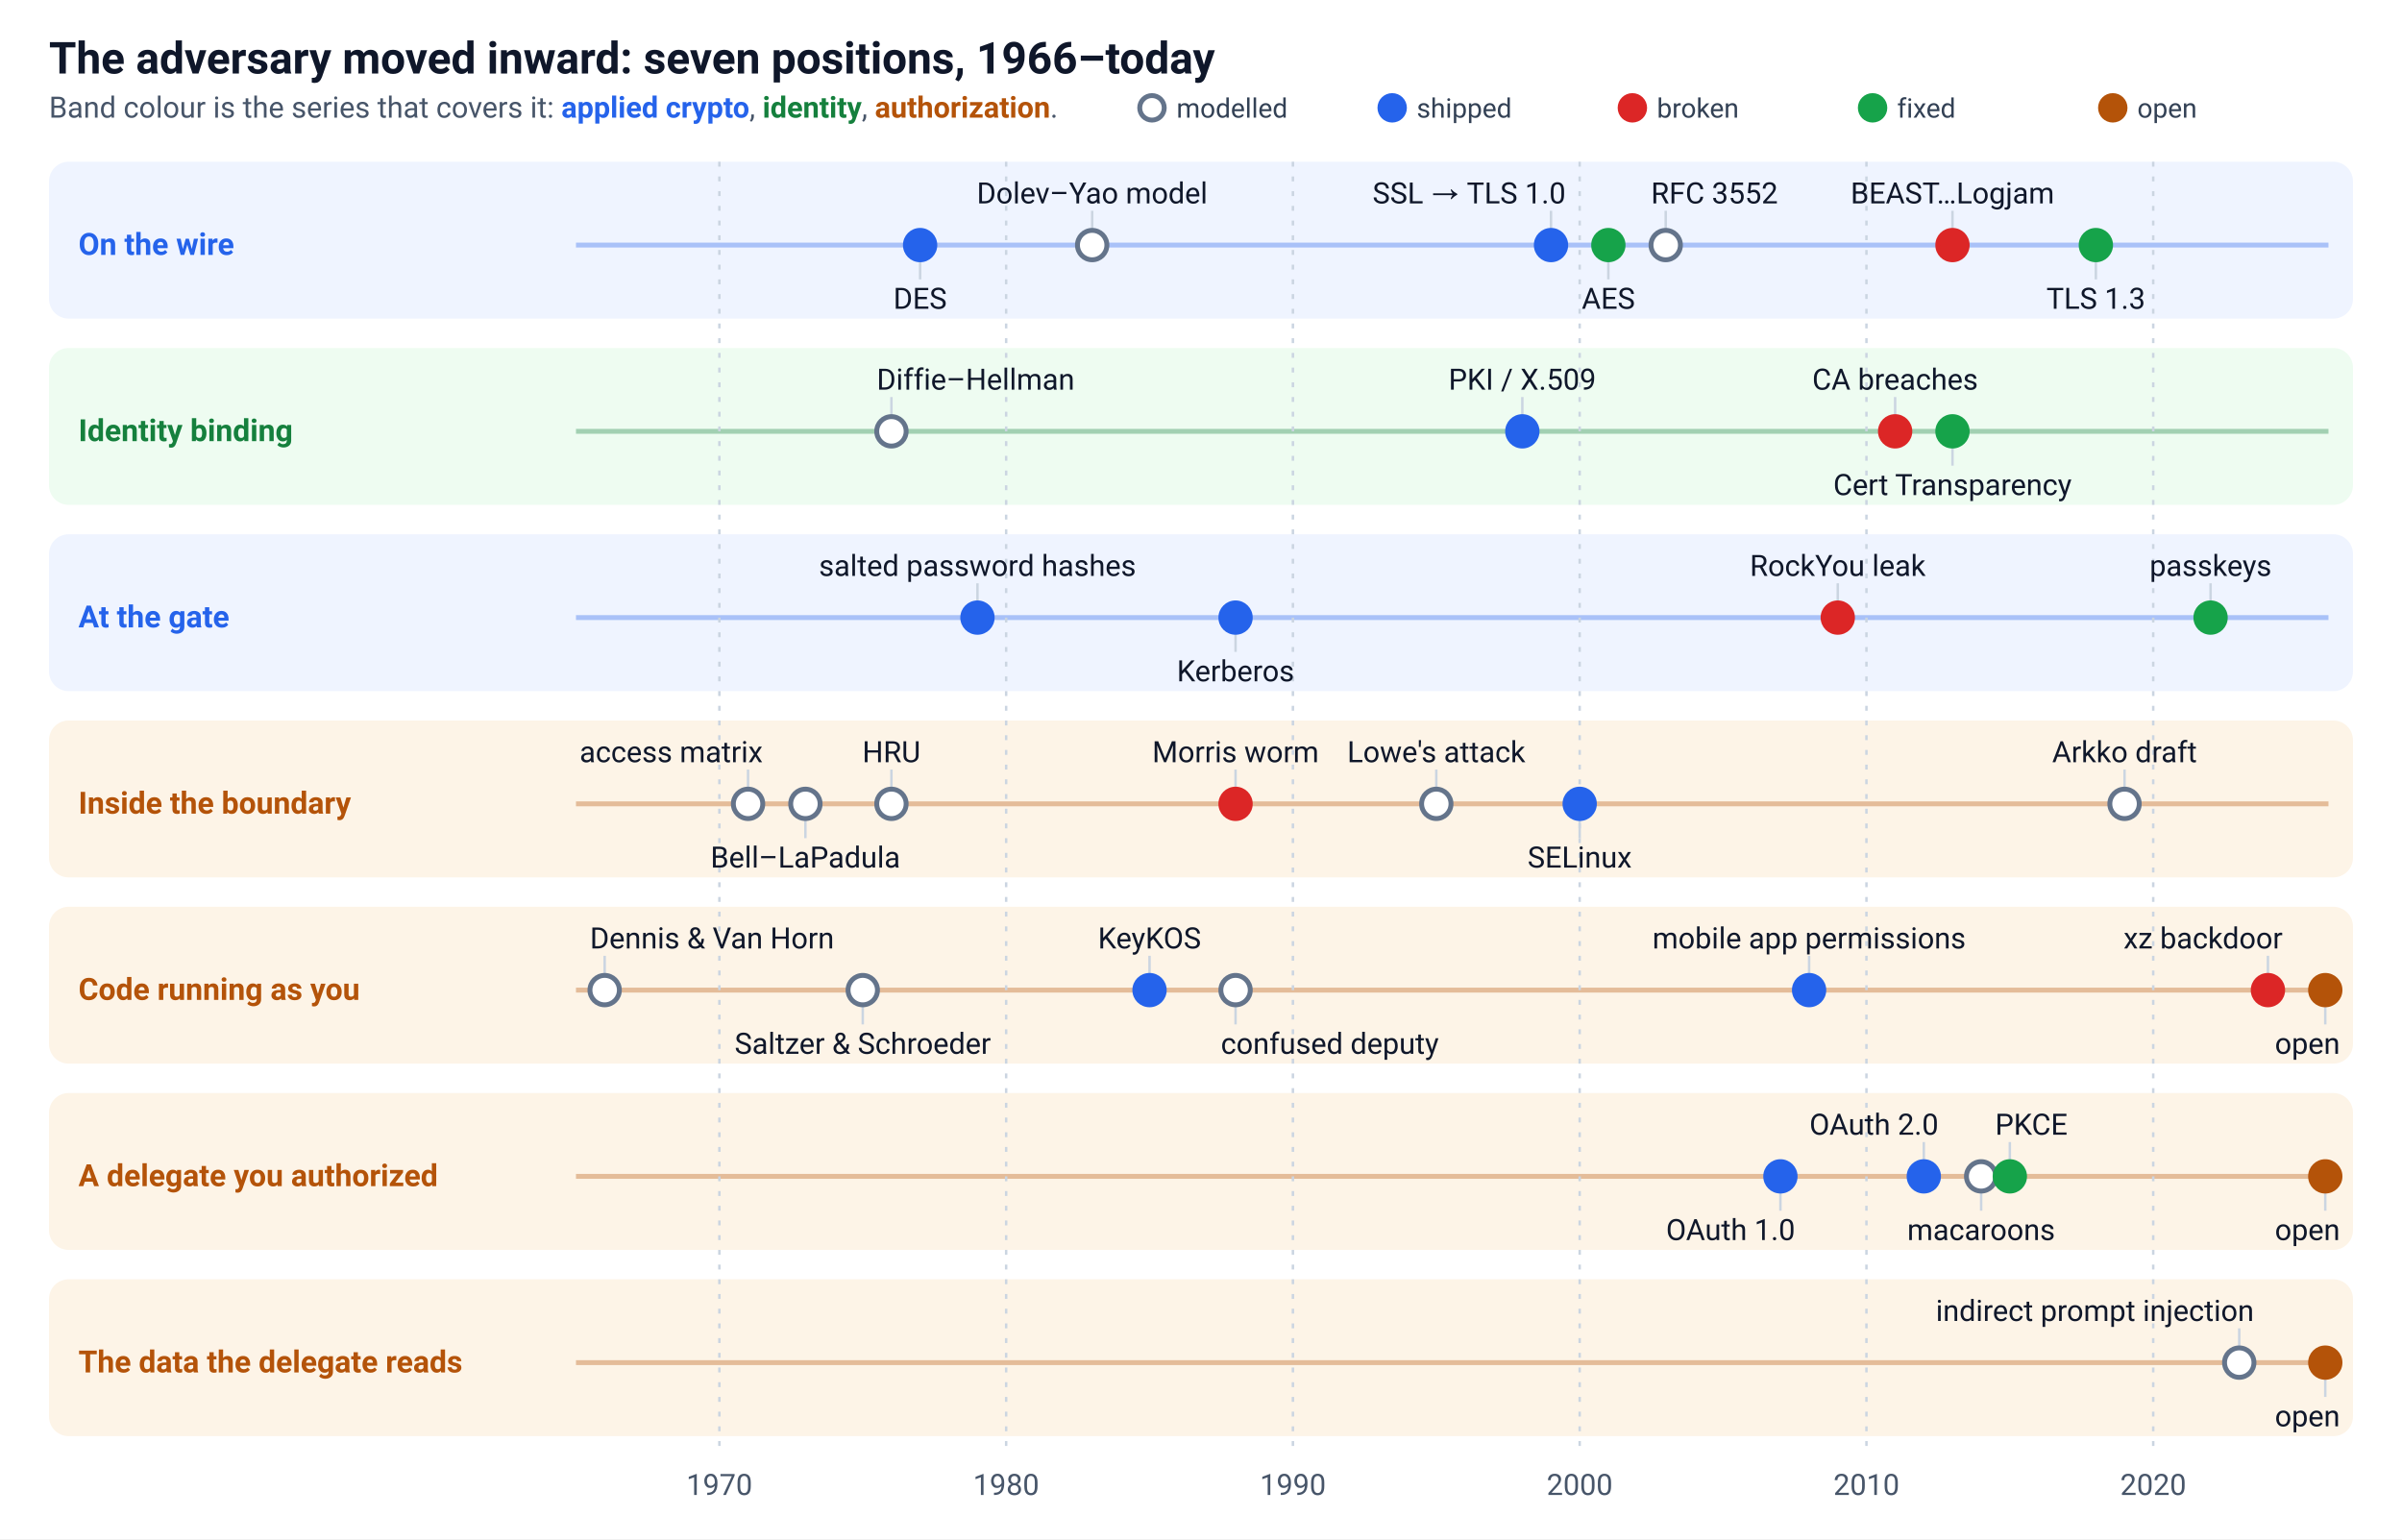
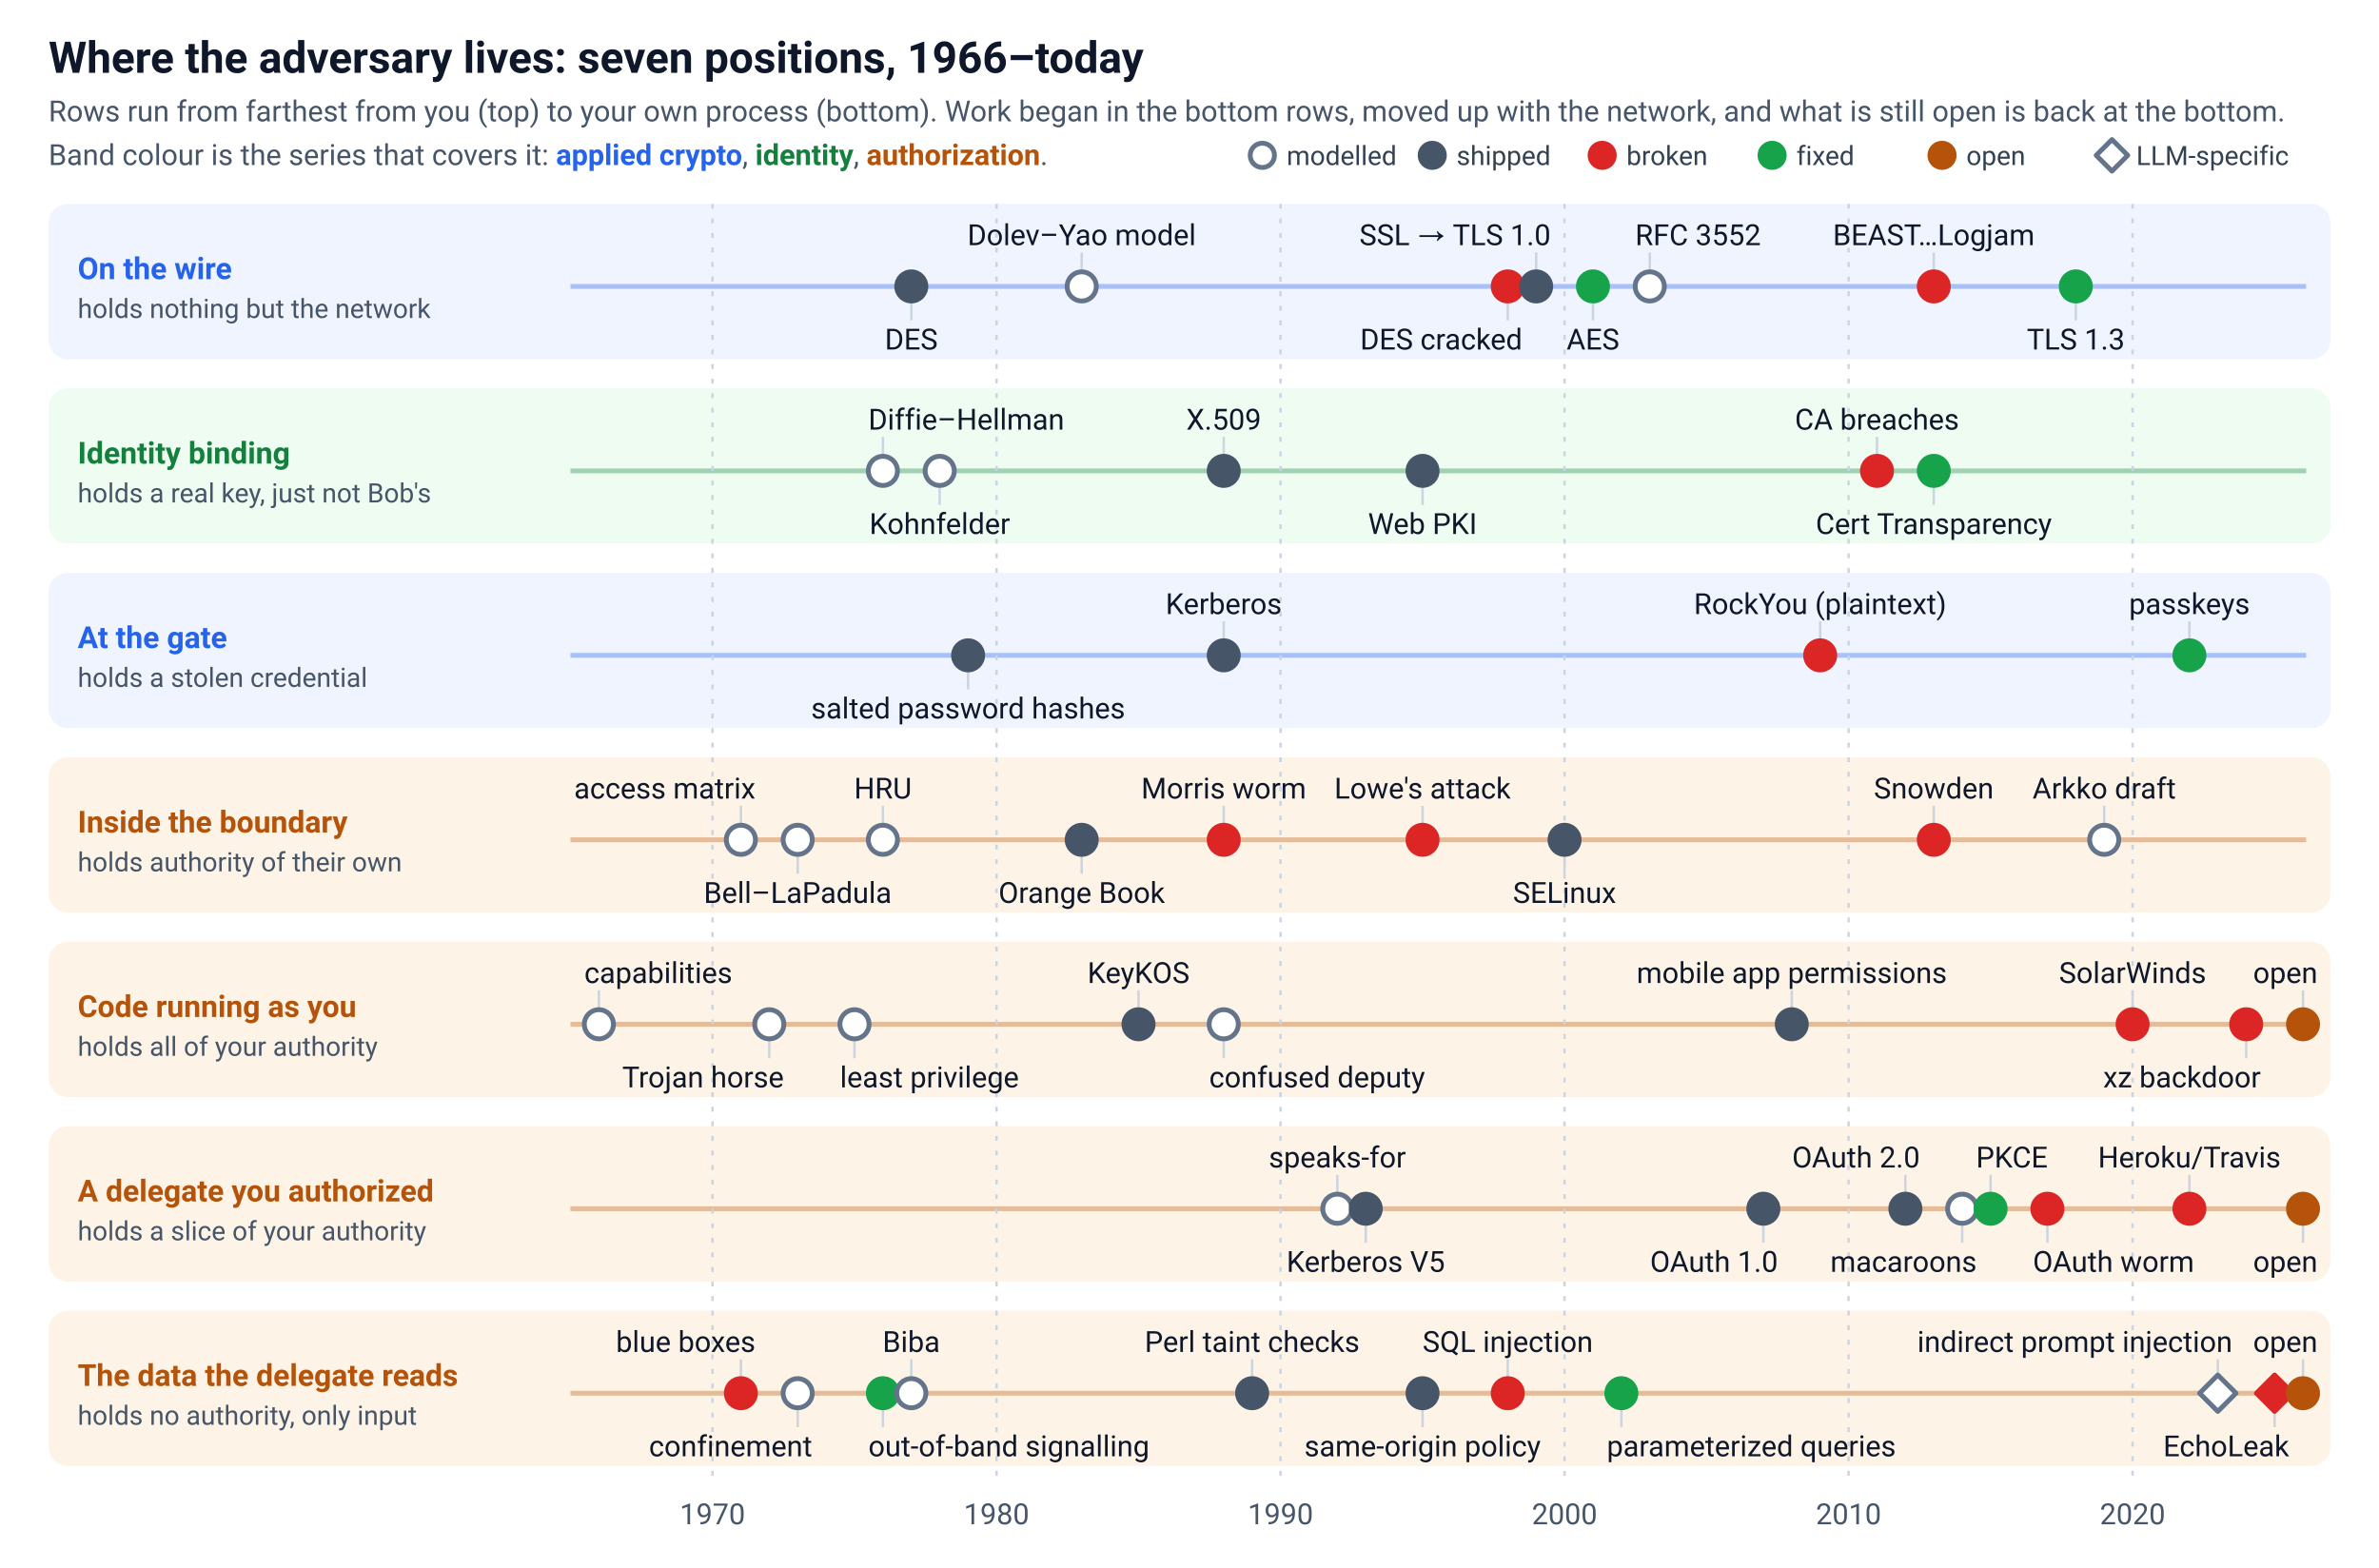
- <svg xmlns="http://www.w3.org/2000/svg" viewBox="0 0 980 628" font-family="-apple-system,Segoe UI,Roboto,Helvetica,Arial,sans-serif">
-   <rect x="0" y="0" width="980" height="628" fill="#ffffff" />
-   <text x="20" y="30" font-size="18" font-weight="700" fill="#0f172a">The adversary moved inward: seven positions, 1966–today</text>
-   <text x="20" y="48" font-size="12" fill="#475569">Band colour is the series that covers it: <tspan fill="#2563eb" font-weight="700">applied crypto</tspan>, <tspan fill="#15803d" font-weight="700">identity</tspan>, <tspan fill="#b45309" font-weight="700">authorization</tspan>.</text>
-   <rect x="20" y="66" width="940" height="64" rx="8" fill="#eff4ff" />
-   <text x="32" y="104" font-size="12.5" font-weight="700" fill="#2563eb">On the wire</text>
-   <line x1="235" y1="100" x2="950" y2="100" stroke="#2563eb" stroke-opacity="0.35" stroke-width="2" />
-   <rect x="20" y="142" width="940" height="64" rx="8" fill="#eefcf1" />
-   <text x="32" y="180" font-size="12.5" font-weight="700" fill="#15803d">Identity binding</text>
-   <line x1="235" y1="176" x2="950" y2="176" stroke="#15803d" stroke-opacity="0.35" stroke-width="2" />
-   <rect x="20" y="218" width="940" height="64" rx="8" fill="#eff4ff" />
-   <text x="32" y="256" font-size="12.5" font-weight="700" fill="#2563eb">At the gate</text>
-   <line x1="235" y1="252" x2="950" y2="252" stroke="#2563eb" stroke-opacity="0.35" stroke-width="2" />
-   <rect x="20" y="294" width="940" height="64" rx="8" fill="#fdf4e7" />
-   <text x="32" y="332" font-size="12.5" font-weight="700" fill="#b45309">Inside the boundary</text>
-   <line x1="235" y1="328" x2="950" y2="328" stroke="#b45309" stroke-opacity="0.35" stroke-width="2" />
-   <rect x="20" y="370" width="940" height="64" rx="8" fill="#fdf4e7" />
-   <text x="32" y="408" font-size="12.5" font-weight="700" fill="#b45309">Code running as you</text>
-   <line x1="235" y1="404" x2="950" y2="404" stroke="#b45309" stroke-opacity="0.35" stroke-width="2" />
-   <rect x="20" y="446" width="940" height="64" rx="8" fill="#fdf4e7" />
-   <text x="32" y="484" font-size="12.5" font-weight="700" fill="#b45309">A delegate you authorized</text>
-   <line x1="235" y1="480" x2="950" y2="480" stroke="#b45309" stroke-opacity="0.35" stroke-width="2" />
-   <rect x="20" y="522" width="940" height="64" rx="8" fill="#fdf4e7" />
-   <text x="32" y="560" font-size="12.5" font-weight="700" fill="#b45309">The data the delegate reads</text>
-   <line x1="235" y1="556" x2="950" y2="556" stroke="#b45309" stroke-opacity="0.35" stroke-width="2" />
-   <line x1="293.5" y1="66" x2="293.5" y2="590" stroke="#cbd5e1" stroke-width="1" stroke-dasharray="2,4" />
-   <text x="293.5" y="610" font-size="12" fill="#475569" text-anchor="middle">1970</text>
-   <line x1="410.5" y1="66" x2="410.5" y2="590" stroke="#cbd5e1" stroke-width="1" stroke-dasharray="2,4" />
-   <text x="410.5" y="610" font-size="12" fill="#475569" text-anchor="middle">1980</text>
-   <line x1="527.5" y1="66" x2="527.5" y2="590" stroke="#cbd5e1" stroke-width="1" stroke-dasharray="2,4" />
-   <text x="527.5" y="610" font-size="12" fill="#475569" text-anchor="middle">1990</text>
-   <line x1="644.5" y1="66" x2="644.5" y2="590" stroke="#cbd5e1" stroke-width="1" stroke-dasharray="2,4" />
-   <text x="644.5" y="610" font-size="12" fill="#475569" text-anchor="middle">2000</text>
-   <line x1="761.5" y1="66" x2="761.5" y2="590" stroke="#cbd5e1" stroke-width="1" stroke-dasharray="2,4" />
-   <text x="761.5" y="610" font-size="12" fill="#475569" text-anchor="middle">2010</text>
-   <line x1="878.5" y1="66" x2="878.5" y2="590" stroke="#cbd5e1" stroke-width="1" stroke-dasharray="2,4" />
-   <text x="878.5" y="610" font-size="12" fill="#475569" text-anchor="middle">2020</text>
-   <line x1="375.4" y1="106" x2="375.4" y2="114" stroke="#cbd5e1" stroke-width="1" />
-   <circle cx="375.4" cy="100" r="6" fill="#2563eb" stroke="#2563eb" stroke-width="2" />
-   <text x="375.4" y="126" font-size="12" fill="#0f172a" text-anchor="middle">DES</text>
-   <line x1="445.6" y1="94" x2="445.6" y2="86" stroke="#cbd5e1" stroke-width="1" />
-   <circle cx="445.6" cy="100" r="6" fill="#ffffff" stroke="#64748b" stroke-width="2" />
-   <text x="445.6" y="83" font-size="12" fill="#0f172a" text-anchor="middle">Dolev–Yao model</text>
-   <line x1="632.8" y1="94" x2="632.8" y2="86" stroke="#cbd5e1" stroke-width="1" />
-   <circle cx="632.8" cy="100" r="6" fill="#2563eb" stroke="#2563eb" stroke-width="2" />
-   <text x="638.8" y="83" font-size="12" fill="#0f172a" text-anchor="end">SSL → TLS 1.0</text>
-   <line x1="656.2" y1="106" x2="656.2" y2="114" stroke="#cbd5e1" stroke-width="1" />
-   <circle cx="656.2" cy="100" r="6" fill="#16a34a" stroke="#16a34a" stroke-width="2" />
-   <text x="656.2" y="126" font-size="12" fill="#0f172a" text-anchor="middle">AES</text>
-   <line x1="679.6" y1="94" x2="679.6" y2="86" stroke="#cbd5e1" stroke-width="1" />
-   <circle cx="679.6" cy="100" r="6" fill="#ffffff" stroke="#64748b" stroke-width="2" />
-   <text x="673.6" y="83" font-size="12" fill="#0f172a" text-anchor="start">RFC 3552</text>
-   <line x1="796.6" y1="94" x2="796.6" y2="86" stroke="#cbd5e1" stroke-width="1" />
-   <circle cx="796.6" cy="100" r="6" fill="#dc2626" stroke="#dc2626" stroke-width="2" />
-   <text x="796.6" y="83" font-size="12" fill="#0f172a" text-anchor="middle">BEAST…Logjam</text>
-   <line x1="855.1" y1="106" x2="855.1" y2="114" stroke="#cbd5e1" stroke-width="1" />
-   <circle cx="855.1" cy="100" r="6" fill="#16a34a" stroke="#16a34a" stroke-width="2" />
-   <text x="855.1" y="126" font-size="12" fill="#0f172a" text-anchor="middle">TLS 1.3</text>
-   <line x1="363.7" y1="170" x2="363.7" y2="162" stroke="#cbd5e1" stroke-width="1" />
-   <circle cx="363.7" cy="176" r="6" fill="#ffffff" stroke="#64748b" stroke-width="2" />
-   <text x="357.7" y="159" font-size="12" fill="#0f172a" text-anchor="start">Diffie–Hellman</text>
-   <line x1="621.1" y1="170" x2="621.1" y2="162" stroke="#cbd5e1" stroke-width="1" />
-   <circle cx="621.1" cy="176" r="6" fill="#2563eb" stroke="#2563eb" stroke-width="2" />
-   <text x="621.1" y="159" font-size="12" fill="#0f172a" text-anchor="middle">PKI / X.509</text>
-   <line x1="773.2" y1="170" x2="773.2" y2="162" stroke="#cbd5e1" stroke-width="1" />
-   <circle cx="773.2" cy="176" r="6" fill="#dc2626" stroke="#dc2626" stroke-width="2" />
-   <text x="773.2" y="159" font-size="12" fill="#0f172a" text-anchor="middle">CA breaches</text>
-   <line x1="796.6" y1="182" x2="796.6" y2="190" stroke="#cbd5e1" stroke-width="1" />
-   <circle cx="796.6" cy="176" r="6" fill="#16a34a" stroke="#16a34a" stroke-width="2" />
-   <text x="796.6" y="202" font-size="12" fill="#0f172a" text-anchor="middle">Cert Transparency</text>
-   <line x1="398.8" y1="246" x2="398.8" y2="238" stroke="#cbd5e1" stroke-width="1" />
-   <circle cx="398.8" cy="252" r="6" fill="#2563eb" stroke="#2563eb" stroke-width="2" />
-   <text x="398.8" y="235" font-size="12" fill="#0f172a" text-anchor="middle">salted password hashes</text>
-   <line x1="504.1" y1="258" x2="504.1" y2="266" stroke="#cbd5e1" stroke-width="1" />
-   <circle cx="504.1" cy="252" r="6" fill="#2563eb" stroke="#2563eb" stroke-width="2" />
-   <text x="504.1" y="278" font-size="12" fill="#0f172a" text-anchor="middle">Kerberos</text>
-   <line x1="749.8" y1="246" x2="749.8" y2="238" stroke="#cbd5e1" stroke-width="1" />
-   <circle cx="749.8" cy="252" r="6" fill="#dc2626" stroke="#dc2626" stroke-width="2" />
-   <text x="749.8" y="235" font-size="12" fill="#0f172a" text-anchor="middle">RockYou leak</text>
-   <line x1="901.9" y1="246" x2="901.9" y2="238" stroke="#cbd5e1" stroke-width="1" />
-   <circle cx="901.9" cy="252" r="6" fill="#16a34a" stroke="#16a34a" stroke-width="2" />
-   <text x="901.9" y="235" font-size="12" fill="#0f172a" text-anchor="middle">passkeys</text>
-   <line x1="305.2" y1="322" x2="305.2" y2="314" stroke="#cbd5e1" stroke-width="1" />
-   <circle cx="305.2" cy="328" r="6" fill="#ffffff" stroke="#64748b" stroke-width="2" />
-   <text x="311.2" y="311" font-size="12" fill="#0f172a" text-anchor="end">access matrix</text>
-   <line x1="328.6" y1="334" x2="328.6" y2="342" stroke="#cbd5e1" stroke-width="1" />
-   <circle cx="328.6" cy="328" r="6" fill="#ffffff" stroke="#64748b" stroke-width="2" />
-   <text x="328.6" y="354" font-size="12" fill="#0f172a" text-anchor="middle">Bell–LaPadula</text>
-   <line x1="363.7" y1="322" x2="363.7" y2="314" stroke="#cbd5e1" stroke-width="1" />
-   <circle cx="363.7" cy="328" r="6" fill="#ffffff" stroke="#64748b" stroke-width="2" />
-   <text x="363.7" y="311" font-size="12" fill="#0f172a" text-anchor="middle">HRU</text>
-   <line x1="504.1" y1="322" x2="504.1" y2="314" stroke="#cbd5e1" stroke-width="1" />
-   <circle cx="504.1" cy="328" r="6" fill="#dc2626" stroke="#dc2626" stroke-width="2" />
-   <text x="504.1" y="311" font-size="12" fill="#0f172a" text-anchor="middle">Morris worm</text>
-   <line x1="586.0" y1="322" x2="586.0" y2="314" stroke="#cbd5e1" stroke-width="1" />
-   <circle cx="586.0" cy="328" r="6" fill="#ffffff" stroke="#64748b" stroke-width="2" />
-   <text x="586.0" y="311" font-size="12" fill="#0f172a" text-anchor="middle">Lowe's attack</text>
-   <line x1="644.5" y1="334" x2="644.5" y2="342" stroke="#cbd5e1" stroke-width="1" />
-   <circle cx="644.5" cy="328" r="6" fill="#2563eb" stroke="#2563eb" stroke-width="2" />
-   <text x="644.5" y="354" font-size="12" fill="#0f172a" text-anchor="middle">SELinux</text>
-   <line x1="866.8" y1="322" x2="866.8" y2="314" stroke="#cbd5e1" stroke-width="1" />
-   <circle cx="866.8" cy="328" r="6" fill="#ffffff" stroke="#64748b" stroke-width="2" />
-   <text x="866.8" y="311" font-size="12" fill="#0f172a" text-anchor="middle">Arkko draft</text>
-   <line x1="246.7" y1="398" x2="246.7" y2="390" stroke="#cbd5e1" stroke-width="1" />
-   <circle cx="246.7" cy="404" r="6" fill="#ffffff" stroke="#64748b" stroke-width="2" />
-   <text x="240.7" y="387" font-size="12" fill="#0f172a" text-anchor="start">Dennis &amp; Van Horn</text>
-   <line x1="352.0" y1="410" x2="352.0" y2="418" stroke="#cbd5e1" stroke-width="1" />
-   <circle cx="352.0" cy="404" r="6" fill="#ffffff" stroke="#64748b" stroke-width="2" />
-   <text x="352.0" y="430" font-size="12" fill="#0f172a" text-anchor="middle">Saltzer &amp; Schroeder</text>
-   <line x1="469.0" y1="398" x2="469.0" y2="390" stroke="#cbd5e1" stroke-width="1" />
-   <circle cx="469.0" cy="404" r="6" fill="#2563eb" stroke="#2563eb" stroke-width="2" />
-   <text x="469.0" y="387" font-size="12" fill="#0f172a" text-anchor="middle">KeyKOS</text>
-   <line x1="504.1" y1="410" x2="504.1" y2="418" stroke="#cbd5e1" stroke-width="1" />
-   <circle cx="504.1" cy="404" r="6" fill="#ffffff" stroke="#64748b" stroke-width="2" />
-   <text x="498.1" y="430" font-size="12" fill="#0f172a" text-anchor="start">confused deputy</text>
-   <line x1="738.1" y1="398" x2="738.1" y2="390" stroke="#cbd5e1" stroke-width="1" />
-   <circle cx="738.1" cy="404" r="6" fill="#2563eb" stroke="#2563eb" stroke-width="2" />
-   <text x="738.1" y="387" font-size="12" fill="#0f172a" text-anchor="middle">mobile app permissions</text>
-   <line x1="925.3" y1="398" x2="925.3" y2="390" stroke="#cbd5e1" stroke-width="1" />
-   <circle cx="925.3" cy="404" r="6" fill="#dc2626" stroke="#dc2626" stroke-width="2" />
-   <text x="931.3" y="387" font-size="12" fill="#0f172a" text-anchor="end">xz backdoor</text>
-   <line x1="948.7" y1="410" x2="948.7" y2="418" stroke="#cbd5e1" stroke-width="1" />
-   <circle cx="948.7" cy="404" r="6" fill="#b45309" stroke="#b45309" stroke-width="2" />
-   <text x="954.7" y="430" font-size="12" fill="#0f172a" text-anchor="end">open</text>
-   <line x1="726.4" y1="486" x2="726.4" y2="494" stroke="#cbd5e1" stroke-width="1" />
-   <circle cx="726.4" cy="480" r="6" fill="#2563eb" stroke="#2563eb" stroke-width="2" />
-   <text x="732.4" y="506" font-size="12" fill="#0f172a" text-anchor="end">OAuth 1.0</text>
-   <line x1="784.9" y1="474" x2="784.9" y2="466" stroke="#cbd5e1" stroke-width="1" />
-   <circle cx="784.9" cy="480" r="6" fill="#2563eb" stroke="#2563eb" stroke-width="2" />
-   <text x="790.9" y="463" font-size="12" fill="#0f172a" text-anchor="end">OAuth 2.0</text>
-   <line x1="808.3" y1="486" x2="808.3" y2="494" stroke="#cbd5e1" stroke-width="1" />
-   <circle cx="808.3" cy="480" r="6" fill="#ffffff" stroke="#64748b" stroke-width="2" />
-   <text x="808.3" y="506" font-size="12" fill="#0f172a" text-anchor="middle">macaroons</text>
-   <line x1="820.0" y1="474" x2="820.0" y2="466" stroke="#cbd5e1" stroke-width="1" />
-   <circle cx="820.0" cy="480" r="6" fill="#16a34a" stroke="#16a34a" stroke-width="2" />
-   <text x="814.0" y="463" font-size="12" fill="#0f172a" text-anchor="start">PKCE</text>
-   <line x1="948.7" y1="486" x2="948.7" y2="494" stroke="#cbd5e1" stroke-width="1" />
-   <circle cx="948.7" cy="480" r="6" fill="#b45309" stroke="#b45309" stroke-width="2" />
-   <text x="954.7" y="506" font-size="12" fill="#0f172a" text-anchor="end">open</text>
-   <line x1="913.6" y1="550" x2="913.6" y2="542" stroke="#cbd5e1" stroke-width="1" />
-   <circle cx="913.6" cy="556" r="6" fill="#ffffff" stroke="#64748b" stroke-width="2" />
-   <text x="919.6" y="539" font-size="12" fill="#0f172a" text-anchor="end">indirect prompt injection</text>
-   <line x1="948.7" y1="562" x2="948.7" y2="570" stroke="#cbd5e1" stroke-width="1" />
-   <circle cx="948.7" cy="556" r="6" fill="#b45309" stroke="#b45309" stroke-width="2" />
-   <text x="954.7" y="582" font-size="12" fill="#0f172a" text-anchor="end">open</text>
+ <svg xmlns="http://www.w3.org/2000/svg" viewBox="0 0 980 646" font-family="-apple-system,Segoe UI,Roboto,Helvetica,Arial,sans-serif">
+   <rect x="0" y="0" width="980" height="646" fill="#ffffff" />
+   <text x="20" y="30" font-size="18" font-weight="700" fill="#0f172a">Where the adversary lives: seven positions, 1966–today</text>
+   <text x="20" y="50" font-size="12" fill="#475569">Rows run from farthest from you (top) to your own process (bottom). Work began in the bottom rows, moved up with the network, and what is still open is back at the bottom.</text>
+   <text x="20" y="68" font-size="12" fill="#475569">Band colour is the series that covers it: <tspan fill="#2563eb" font-weight="700">applied crypto</tspan>, <tspan fill="#15803d" font-weight="700">identity</tspan>, <tspan fill="#b45309" font-weight="700">authorization</tspan>.</text>
+   <rect x="20" y="84" width="940" height="64" rx="8" fill="#eff4ff" />
+   <text x="32" y="115" font-size="12.5" font-weight="700" fill="#2563eb">On the wire</text>
+   <text x="32" y="131" font-size="11" fill="#475569">holds nothing but the network</text>
+   <line x1="235" y1="118" x2="950" y2="118" stroke="#2563eb" stroke-opacity="0.35" stroke-width="2" />
+   <rect x="20" y="160" width="940" height="64" rx="8" fill="#eefcf1" />
+   <text x="32" y="191" font-size="12.5" font-weight="700" fill="#15803d">Identity binding</text>
+   <text x="32" y="207" font-size="11" fill="#475569">holds a real key, just not Bob's</text>
+   <line x1="235" y1="194" x2="950" y2="194" stroke="#15803d" stroke-opacity="0.35" stroke-width="2" />
+   <rect x="20" y="236" width="940" height="64" rx="8" fill="#eff4ff" />
+   <text x="32" y="267" font-size="12.5" font-weight="700" fill="#2563eb">At the gate</text>
+   <text x="32" y="283" font-size="11" fill="#475569">holds a stolen credential</text>
+   <line x1="235" y1="270" x2="950" y2="270" stroke="#2563eb" stroke-opacity="0.35" stroke-width="2" />
+   <rect x="20" y="312" width="940" height="64" rx="8" fill="#fdf4e7" />
+   <text x="32" y="343" font-size="12.5" font-weight="700" fill="#b45309">Inside the boundary</text>
+   <text x="32" y="359" font-size="11" fill="#475569">holds authority of their own</text>
+   <line x1="235" y1="346" x2="950" y2="346" stroke="#b45309" stroke-opacity="0.35" stroke-width="2" />
+   <rect x="20" y="388" width="940" height="64" rx="8" fill="#fdf4e7" />
+   <text x="32" y="419" font-size="12.5" font-weight="700" fill="#b45309">Code running as you</text>
+   <text x="32" y="435" font-size="11" fill="#475569">holds all of your authority</text>
+   <line x1="235" y1="422" x2="950" y2="422" stroke="#b45309" stroke-opacity="0.35" stroke-width="2" />
+   <rect x="20" y="464" width="940" height="64" rx="8" fill="#fdf4e7" />
+   <text x="32" y="495" font-size="12.5" font-weight="700" fill="#b45309">A delegate you authorized</text>
+   <text x="32" y="511" font-size="11" fill="#475569">holds a slice of your authority</text>
+   <line x1="235" y1="498" x2="950" y2="498" stroke="#b45309" stroke-opacity="0.35" stroke-width="2" />
+   <rect x="20" y="540" width="940" height="64" rx="8" fill="#fdf4e7" />
+   <text x="32" y="571" font-size="12.5" font-weight="700" fill="#b45309">The data the delegate reads</text>
+   <text x="32" y="587" font-size="11" fill="#475569">holds no authority, only input</text>
+   <line x1="235" y1="574" x2="950" y2="574" stroke="#b45309" stroke-opacity="0.35" stroke-width="2" />
+   <line x1="293.5" y1="84" x2="293.5" y2="608" stroke="#cbd5e1" stroke-width="1" stroke-dasharray="2,4" />
+   <text x="293.5" y="628" font-size="12" fill="#475569" text-anchor="middle">1970</text>
+   <line x1="410.5" y1="84" x2="410.5" y2="608" stroke="#cbd5e1" stroke-width="1" stroke-dasharray="2,4" />
+   <text x="410.5" y="628" font-size="12" fill="#475569" text-anchor="middle">1980</text>
+   <line x1="527.5" y1="84" x2="527.5" y2="608" stroke="#cbd5e1" stroke-width="1" stroke-dasharray="2,4" />
+   <text x="527.5" y="628" font-size="12" fill="#475569" text-anchor="middle">1990</text>
+   <line x1="644.5" y1="84" x2="644.5" y2="608" stroke="#cbd5e1" stroke-width="1" stroke-dasharray="2,4" />
+   <text x="644.5" y="628" font-size="12" fill="#475569" text-anchor="middle">2000</text>
+   <line x1="761.5" y1="84" x2="761.5" y2="608" stroke="#cbd5e1" stroke-width="1" stroke-dasharray="2,4" />
+   <text x="761.5" y="628" font-size="12" fill="#475569" text-anchor="middle">2010</text>
+   <line x1="878.5" y1="84" x2="878.5" y2="608" stroke="#cbd5e1" stroke-width="1" stroke-dasharray="2,4" />
+   <text x="878.5" y="628" font-size="12" fill="#475569" text-anchor="middle">2020</text>
+   <line x1="375.4" y1="124" x2="375.4" y2="132" stroke="#cbd5e1" stroke-width="1" />
+   <circle cx="375.4" cy="118" r="6" fill="#475569" stroke="#475569" stroke-width="2" />
+   <text x="375.4" y="144" font-size="12" fill="#0f172a" text-anchor="middle">DES</text>
+   <line x1="445.6" y1="112" x2="445.6" y2="104" stroke="#cbd5e1" stroke-width="1" />
+   <circle cx="445.6" cy="118" r="6" fill="#ffffff" stroke="#64748b" stroke-width="2" />
+   <text x="445.6" y="101" font-size="12" fill="#0f172a" text-anchor="middle">Dolev–Yao model</text>
+   <line x1="621.1" y1="124" x2="621.1" y2="132" stroke="#cbd5e1" stroke-width="1" />
+   <circle cx="621.1" cy="118" r="6" fill="#dc2626" stroke="#dc2626" stroke-width="2" />
+   <text x="627.1" y="144" font-size="12" fill="#0f172a" text-anchor="end">DES cracked</text>
+   <line x1="632.8" y1="112" x2="632.8" y2="104" stroke="#cbd5e1" stroke-width="1" />
+   <circle cx="632.8" cy="118" r="6" fill="#475569" stroke="#475569" stroke-width="2" />
+   <text x="638.8" y="101" font-size="12" fill="#0f172a" text-anchor="end">SSL → TLS 1.0</text>
+   <line x1="656.2" y1="124" x2="656.2" y2="132" stroke="#cbd5e1" stroke-width="1" />
+   <circle cx="656.2" cy="118" r="6" fill="#16a34a" stroke="#16a34a" stroke-width="2" />
+   <text x="656.2" y="144" font-size="12" fill="#0f172a" text-anchor="middle">AES</text>
+   <line x1="679.6" y1="112" x2="679.6" y2="104" stroke="#cbd5e1" stroke-width="1" />
+   <circle cx="679.6" cy="118" r="6" fill="#ffffff" stroke="#64748b" stroke-width="2" />
+   <text x="673.6" y="101" font-size="12" fill="#0f172a" text-anchor="start">RFC 3552</text>
+   <line x1="796.6" y1="112" x2="796.6" y2="104" stroke="#cbd5e1" stroke-width="1" />
+   <circle cx="796.6" cy="118" r="6" fill="#dc2626" stroke="#dc2626" stroke-width="2" />
+   <text x="796.6" y="101" font-size="12" fill="#0f172a" text-anchor="middle">BEAST…Logjam</text>
+   <line x1="855.1" y1="124" x2="855.1" y2="132" stroke="#cbd5e1" stroke-width="1" />
+   <circle cx="855.1" cy="118" r="6" fill="#16a34a" stroke="#16a34a" stroke-width="2" />
+   <text x="855.1" y="144" font-size="12" fill="#0f172a" text-anchor="middle">TLS 1.3</text>
+   <line x1="363.7" y1="188" x2="363.7" y2="180" stroke="#cbd5e1" stroke-width="1" />
+   <circle cx="363.7" cy="194" r="6" fill="#ffffff" stroke="#64748b" stroke-width="2" />
+   <text x="357.7" y="177" font-size="12" fill="#0f172a" text-anchor="start">Diffie–Hellman</text>
+   <line x1="387.1" y1="200" x2="387.1" y2="208" stroke="#cbd5e1" stroke-width="1" />
+   <circle cx="387.1" cy="194" r="6" fill="#ffffff" stroke="#64748b" stroke-width="2" />
+   <text x="387.1" y="220" font-size="12" fill="#0f172a" text-anchor="middle">Kohnfelder</text>
+   <line x1="504.1" y1="188" x2="504.1" y2="180" stroke="#cbd5e1" stroke-width="1" />
+   <circle cx="504.1" cy="194" r="6" fill="#475569" stroke="#475569" stroke-width="2" />
+   <text x="504.1" y="177" font-size="12" fill="#0f172a" text-anchor="middle">X.509</text>
+   <line x1="586.0" y1="200" x2="586.0" y2="208" stroke="#cbd5e1" stroke-width="1" />
+   <circle cx="586.0" cy="194" r="6" fill="#475569" stroke="#475569" stroke-width="2" />
+   <text x="586.0" y="220" font-size="12" fill="#0f172a" text-anchor="middle">Web PKI</text>
+   <line x1="773.2" y1="188" x2="773.2" y2="180" stroke="#cbd5e1" stroke-width="1" />
+   <circle cx="773.2" cy="194" r="6" fill="#dc2626" stroke="#dc2626" stroke-width="2" />
+   <text x="773.2" y="177" font-size="12" fill="#0f172a" text-anchor="middle">CA breaches</text>
+   <line x1="796.6" y1="200" x2="796.6" y2="208" stroke="#cbd5e1" stroke-width="1" />
+   <circle cx="796.6" cy="194" r="6" fill="#16a34a" stroke="#16a34a" stroke-width="2" />
+   <text x="796.6" y="220" font-size="12" fill="#0f172a" text-anchor="middle">Cert Transparency</text>
+   <line x1="398.8" y1="276" x2="398.8" y2="284" stroke="#cbd5e1" stroke-width="1" />
+   <circle cx="398.8" cy="270" r="6" fill="#475569" stroke="#475569" stroke-width="2" />
+   <text x="398.8" y="296" font-size="12" fill="#0f172a" text-anchor="middle">salted password hashes</text>
+   <line x1="504.1" y1="264" x2="504.1" y2="256" stroke="#cbd5e1" stroke-width="1" />
+   <circle cx="504.1" cy="270" r="6" fill="#475569" stroke="#475569" stroke-width="2" />
+   <text x="504.1" y="253" font-size="12" fill="#0f172a" text-anchor="middle">Kerberos</text>
+   <line x1="749.8" y1="264" x2="749.8" y2="256" stroke="#cbd5e1" stroke-width="1" />
+   <circle cx="749.8" cy="270" r="6" fill="#dc2626" stroke="#dc2626" stroke-width="2" />
+   <text x="749.8" y="253" font-size="12" fill="#0f172a" text-anchor="middle">RockYou (plaintext)</text>
+   <line x1="901.9" y1="264" x2="901.9" y2="256" stroke="#cbd5e1" stroke-width="1" />
+   <circle cx="901.9" cy="270" r="6" fill="#16a34a" stroke="#16a34a" stroke-width="2" />
+   <text x="901.9" y="253" font-size="12" fill="#0f172a" text-anchor="middle">passkeys</text>
+   <line x1="305.2" y1="340" x2="305.2" y2="332" stroke="#cbd5e1" stroke-width="1" />
+   <circle cx="305.2" cy="346" r="6" fill="#ffffff" stroke="#64748b" stroke-width="2" />
+   <text x="311.2" y="329" font-size="12" fill="#0f172a" text-anchor="end">access matrix</text>
+   <line x1="328.6" y1="352" x2="328.6" y2="360" stroke="#cbd5e1" stroke-width="1" />
+   <circle cx="328.6" cy="346" r="6" fill="#ffffff" stroke="#64748b" stroke-width="2" />
+   <text x="328.6" y="372" font-size="12" fill="#0f172a" text-anchor="middle">Bell–LaPadula</text>
+   <line x1="363.7" y1="340" x2="363.7" y2="332" stroke="#cbd5e1" stroke-width="1" />
+   <circle cx="363.7" cy="346" r="6" fill="#ffffff" stroke="#64748b" stroke-width="2" />
+   <text x="363.7" y="329" font-size="12" fill="#0f172a" text-anchor="middle">HRU</text>
+   <line x1="445.6" y1="352" x2="445.6" y2="360" stroke="#cbd5e1" stroke-width="1" />
+   <circle cx="445.6" cy="346" r="6" fill="#475569" stroke="#475569" stroke-width="2" />
+   <text x="445.6" y="372" font-size="12" fill="#0f172a" text-anchor="middle">Orange Book</text>
+   <line x1="504.1" y1="340" x2="504.1" y2="332" stroke="#cbd5e1" stroke-width="1" />
+   <circle cx="504.1" cy="346" r="6" fill="#dc2626" stroke="#dc2626" stroke-width="2" />
+   <text x="504.1" y="329" font-size="12" fill="#0f172a" text-anchor="middle">Morris worm</text>
+   <line x1="586.0" y1="340" x2="586.0" y2="332" stroke="#cbd5e1" stroke-width="1" />
+   <circle cx="586.0" cy="346" r="6" fill="#dc2626" stroke="#dc2626" stroke-width="2" />
+   <text x="586.0" y="329" font-size="12" fill="#0f172a" text-anchor="middle">Lowe's attack</text>
+   <line x1="644.5" y1="352" x2="644.5" y2="360" stroke="#cbd5e1" stroke-width="1" />
+   <circle cx="644.5" cy="346" r="6" fill="#475569" stroke="#475569" stroke-width="2" />
+   <text x="644.5" y="372" font-size="12" fill="#0f172a" text-anchor="middle">SELinux</text>
+   <line x1="796.6" y1="340" x2="796.6" y2="332" stroke="#cbd5e1" stroke-width="1" />
+   <circle cx="796.6" cy="346" r="6" fill="#dc2626" stroke="#dc2626" stroke-width="2" />
+   <text x="796.6" y="329" font-size="12" fill="#0f172a" text-anchor="middle">Snowden</text>
+   <line x1="866.8" y1="340" x2="866.8" y2="332" stroke="#cbd5e1" stroke-width="1" />
+   <circle cx="866.8" cy="346" r="6" fill="#ffffff" stroke="#64748b" stroke-width="2" />
+   <text x="866.8" y="329" font-size="12" fill="#0f172a" text-anchor="middle">Arkko draft</text>
+   <line x1="246.7" y1="416" x2="246.7" y2="408" stroke="#cbd5e1" stroke-width="1" />
+   <circle cx="246.7" cy="422" r="6" fill="#ffffff" stroke="#64748b" stroke-width="2" />
+   <text x="240.7" y="405" font-size="12" fill="#0f172a" text-anchor="start">capabilities</text>
+   <line x1="316.9" y1="428" x2="316.9" y2="436" stroke="#cbd5e1" stroke-width="1" />
+   <circle cx="316.9" cy="422" r="6" fill="#ffffff" stroke="#64748b" stroke-width="2" />
+   <text x="322.9" y="448" font-size="12" fill="#0f172a" text-anchor="end">Trojan horse</text>
+   <line x1="352.0" y1="428" x2="352.0" y2="436" stroke="#cbd5e1" stroke-width="1" />
+   <circle cx="352.0" cy="422" r="6" fill="#ffffff" stroke="#64748b" stroke-width="2" />
+   <text x="346.0" y="448" font-size="12" fill="#0f172a" text-anchor="start">least privilege</text>
+   <line x1="469.0" y1="416" x2="469.0" y2="408" stroke="#cbd5e1" stroke-width="1" />
+   <circle cx="469.0" cy="422" r="6" fill="#475569" stroke="#475569" stroke-width="2" />
+   <text x="469.0" y="405" font-size="12" fill="#0f172a" text-anchor="middle">KeyKOS</text>
+   <line x1="504.1" y1="428" x2="504.1" y2="436" stroke="#cbd5e1" stroke-width="1" />
+   <circle cx="504.1" cy="422" r="6" fill="#ffffff" stroke="#64748b" stroke-width="2" />
+   <text x="498.1" y="448" font-size="12" fill="#0f172a" text-anchor="start">confused deputy</text>
+   <line x1="738.1" y1="416" x2="738.1" y2="408" stroke="#cbd5e1" stroke-width="1" />
+   <circle cx="738.1" cy="422" r="6" fill="#475569" stroke="#475569" stroke-width="2" />
+   <text x="738.1" y="405" font-size="12" fill="#0f172a" text-anchor="middle">mobile app permissions</text>
+   <line x1="878.5" y1="416" x2="878.5" y2="408" stroke="#cbd5e1" stroke-width="1" />
+   <circle cx="878.5" cy="422" r="6" fill="#dc2626" stroke="#dc2626" stroke-width="2" />
+   <text x="878.5" y="405" font-size="12" fill="#0f172a" text-anchor="middle">SolarWinds</text>
+   <line x1="925.3" y1="428" x2="925.3" y2="436" stroke="#cbd5e1" stroke-width="1" />
+   <circle cx="925.3" cy="422" r="6" fill="#dc2626" stroke="#dc2626" stroke-width="2" />
+   <text x="931.3" y="448" font-size="12" fill="#0f172a" text-anchor="end">xz backdoor</text>
+   <line x1="948.7" y1="416" x2="948.7" y2="408" stroke="#cbd5e1" stroke-width="1" />
+   <circle cx="948.7" cy="422" r="6" fill="#b45309" stroke="#b45309" stroke-width="2" />
+   <text x="954.7" y="405" font-size="12" fill="#0f172a" text-anchor="end">open</text>
+   <line x1="550.9" y1="492" x2="550.9" y2="484" stroke="#cbd5e1" stroke-width="1" />
+   <circle cx="550.9" cy="498" r="6" fill="#ffffff" stroke="#64748b" stroke-width="2" />
+   <text x="550.9" y="481" font-size="12" fill="#0f172a" text-anchor="middle">speaks-for</text>
+   <line x1="562.6" y1="504" x2="562.6" y2="512" stroke="#cbd5e1" stroke-width="1" />
+   <circle cx="562.6" cy="498" r="6" fill="#475569" stroke="#475569" stroke-width="2" />
+   <text x="562.6" y="524" font-size="12" fill="#0f172a" text-anchor="middle">Kerberos V5</text>
+   <line x1="726.4" y1="504" x2="726.4" y2="512" stroke="#cbd5e1" stroke-width="1" />
+   <circle cx="726.4" cy="498" r="6" fill="#475569" stroke="#475569" stroke-width="2" />
+   <text x="732.4" y="524" font-size="12" fill="#0f172a" text-anchor="end">OAuth 1.0</text>
+   <line x1="784.9" y1="492" x2="784.9" y2="484" stroke="#cbd5e1" stroke-width="1" />
+   <circle cx="784.9" cy="498" r="6" fill="#475569" stroke="#475569" stroke-width="2" />
+   <text x="790.9" y="481" font-size="12" fill="#0f172a" text-anchor="end">OAuth 2.0</text>
+   <line x1="808.3" y1="504" x2="808.3" y2="512" stroke="#cbd5e1" stroke-width="1" />
+   <circle cx="808.3" cy="498" r="6" fill="#ffffff" stroke="#64748b" stroke-width="2" />
+   <text x="814.3" y="524" font-size="12" fill="#0f172a" text-anchor="end">macaroons</text>
+   <line x1="820.0" y1="492" x2="820.0" y2="484" stroke="#cbd5e1" stroke-width="1" />
+   <circle cx="820.0" cy="498" r="6" fill="#16a34a" stroke="#16a34a" stroke-width="2" />
+   <text x="814.0" y="481" font-size="12" fill="#0f172a" text-anchor="start">PKCE</text>
+   <line x1="843.4" y1="504" x2="843.4" y2="512" stroke="#cbd5e1" stroke-width="1" />
+   <circle cx="843.4" cy="498" r="6" fill="#dc2626" stroke="#dc2626" stroke-width="2" />
+   <text x="837.4" y="524" font-size="12" fill="#0f172a" text-anchor="start">OAuth worm</text>
+   <line x1="901.9" y1="492" x2="901.9" y2="484" stroke="#cbd5e1" stroke-width="1" />
+   <circle cx="901.9" cy="498" r="6" fill="#dc2626" stroke="#dc2626" stroke-width="2" />
+   <text x="901.9" y="481" font-size="12" fill="#0f172a" text-anchor="middle">Heroku/Travis</text>
+   <line x1="948.7" y1="504" x2="948.7" y2="512" stroke="#cbd5e1" stroke-width="1" />
+   <circle cx="948.7" cy="498" r="6" fill="#b45309" stroke="#b45309" stroke-width="2" />
+   <text x="954.7" y="524" font-size="12" fill="#0f172a" text-anchor="end">open</text>
+   <line x1="305.2" y1="568" x2="305.2" y2="560" stroke="#cbd5e1" stroke-width="1" />
+   <circle cx="305.2" cy="574" r="6" fill="#dc2626" stroke="#dc2626" stroke-width="2" />
+   <text x="311.2" y="557" font-size="12" fill="#0f172a" text-anchor="end">blue boxes</text>
+   <line x1="328.6" y1="580" x2="328.6" y2="588" stroke="#cbd5e1" stroke-width="1" />
+   <circle cx="328.6" cy="574" r="6" fill="#ffffff" stroke="#64748b" stroke-width="2" />
+   <text x="334.6" y="600" font-size="12" fill="#0f172a" text-anchor="end">confinement</text>
+   <line x1="363.7" y1="580" x2="363.7" y2="588" stroke="#cbd5e1" stroke-width="1" />
+   <circle cx="363.7" cy="574" r="6" fill="#16a34a" stroke="#16a34a" stroke-width="2" />
+   <text x="357.7" y="600" font-size="12" fill="#0f172a" text-anchor="start">out-of-band signalling</text>
+   <line x1="375.4" y1="568" x2="375.4" y2="560" stroke="#cbd5e1" stroke-width="1" />
+   <circle cx="375.4" cy="574" r="6" fill="#ffffff" stroke="#64748b" stroke-width="2" />
+   <text x="375.4" y="557" font-size="12" fill="#0f172a" text-anchor="middle">Biba</text>
+   <line x1="515.8" y1="568" x2="515.8" y2="560" stroke="#cbd5e1" stroke-width="1" />
+   <circle cx="515.8" cy="574" r="6" fill="#475569" stroke="#475569" stroke-width="2" />
+   <text x="515.8" y="557" font-size="12" fill="#0f172a" text-anchor="middle">Perl taint checks</text>
+   <line x1="586.0" y1="580" x2="586.0" y2="588" stroke="#cbd5e1" stroke-width="1" />
+   <circle cx="586.0" cy="574" r="6" fill="#475569" stroke="#475569" stroke-width="2" />
+   <text x="586.0" y="600" font-size="12" fill="#0f172a" text-anchor="middle">same-origin policy</text>
+   <line x1="621.1" y1="568" x2="621.1" y2="560" stroke="#cbd5e1" stroke-width="1" />
+   <circle cx="621.1" cy="574" r="6" fill="#dc2626" stroke="#dc2626" stroke-width="2" />
+   <text x="621.1" y="557" font-size="12" fill="#0f172a" text-anchor="middle">SQL injection</text>
+   <line x1="667.9" y1="580" x2="667.9" y2="588" stroke="#cbd5e1" stroke-width="1" />
+   <circle cx="667.9" cy="574" r="6" fill="#16a34a" stroke="#16a34a" stroke-width="2" />
+   <text x="661.9" y="600" font-size="12" fill="#0f172a" text-anchor="start">parameterized queries</text>
+   <line x1="913.6" y1="568" x2="913.6" y2="560" stroke="#cbd5e1" stroke-width="1" />
+   <polygon points="913.6,566.5 921.1,574 913.6,581.5 906.1,574" fill="#ffffff" stroke="#64748b" stroke-width="2" stroke-linejoin="round" />
+   <text x="919.6" y="557" font-size="12" fill="#0f172a" text-anchor="end">indirect prompt injection</text>
+   <line x1="937.0" y1="580" x2="937.0" y2="588" stroke="#cbd5e1" stroke-width="1" />
+   <polygon points="937.0,566.5 944.5,574 937.0,581.5 929.5,574" fill="#dc2626" stroke="#dc2626" stroke-width="2" stroke-linejoin="round" />
+   <text x="943.0" y="600" font-size="12" fill="#0f172a" text-anchor="end">EchoLeak</text>
+   <line x1="948.7" y1="568" x2="948.7" y2="560" stroke="#cbd5e1" stroke-width="1" />
+   <circle cx="948.7" cy="574" r="6" fill="#b45309" stroke="#b45309" stroke-width="2" />
+   <text x="954.7" y="557" font-size="12" fill="#0f172a" text-anchor="end">open</text>
  <g font-size="11" fill="#334155">
-     <circle cx="470" cy="44" r="5" fill="#ffffff" stroke="#64748b" stroke-width="2" />
-     <text x="480" y="48">modelled</text>
-     <circle cx="568" cy="44" r="5" fill="#2563eb" stroke="#2563eb" stroke-width="2" />
-     <text x="578" y="48">shipped</text>
-     <circle cx="666" cy="44" r="5" fill="#dc2626" stroke="#dc2626" stroke-width="2" />
-     <text x="676" y="48">broken</text>
-     <circle cx="764" cy="44" r="5" fill="#16a34a" stroke="#16a34a" stroke-width="2" />
-     <text x="774" y="48">fixed</text>
-     <circle cx="862" cy="44" r="5" fill="#b45309" stroke="#b45309" stroke-width="2" />
-     <text x="872" y="48">open</text>
+     <circle cx="520" cy="64" r="5" fill="#ffffff" stroke="#64748b" stroke-width="2" />
+     <text x="530" y="68">modelled</text>
+     <circle cx="590" cy="64" r="5" fill="#475569" stroke="#475569" stroke-width="2" />
+     <text x="600" y="68">shipped</text>
+     <circle cx="660" cy="64" r="5" fill="#dc2626" stroke="#dc2626" stroke-width="2" />
+     <text x="670" y="68">broken</text>
+     <circle cx="730" cy="64" r="5" fill="#16a34a" stroke="#16a34a" stroke-width="2" />
+     <text x="740" y="68">fixed</text>
+     <circle cx="800" cy="64" r="5" fill="#b45309" stroke="#b45309" stroke-width="2" />
+     <text x="810" y="68">open</text>
+     <polygon points="870.0,57.5 876.5,64 870.0,70.5 863.5,64" fill="#ffffff" stroke="#64748b" stroke-width="2" stroke-linejoin="round" />
+     <text x="880" y="68">LLM-specific</text>
  </g>
</svg>
